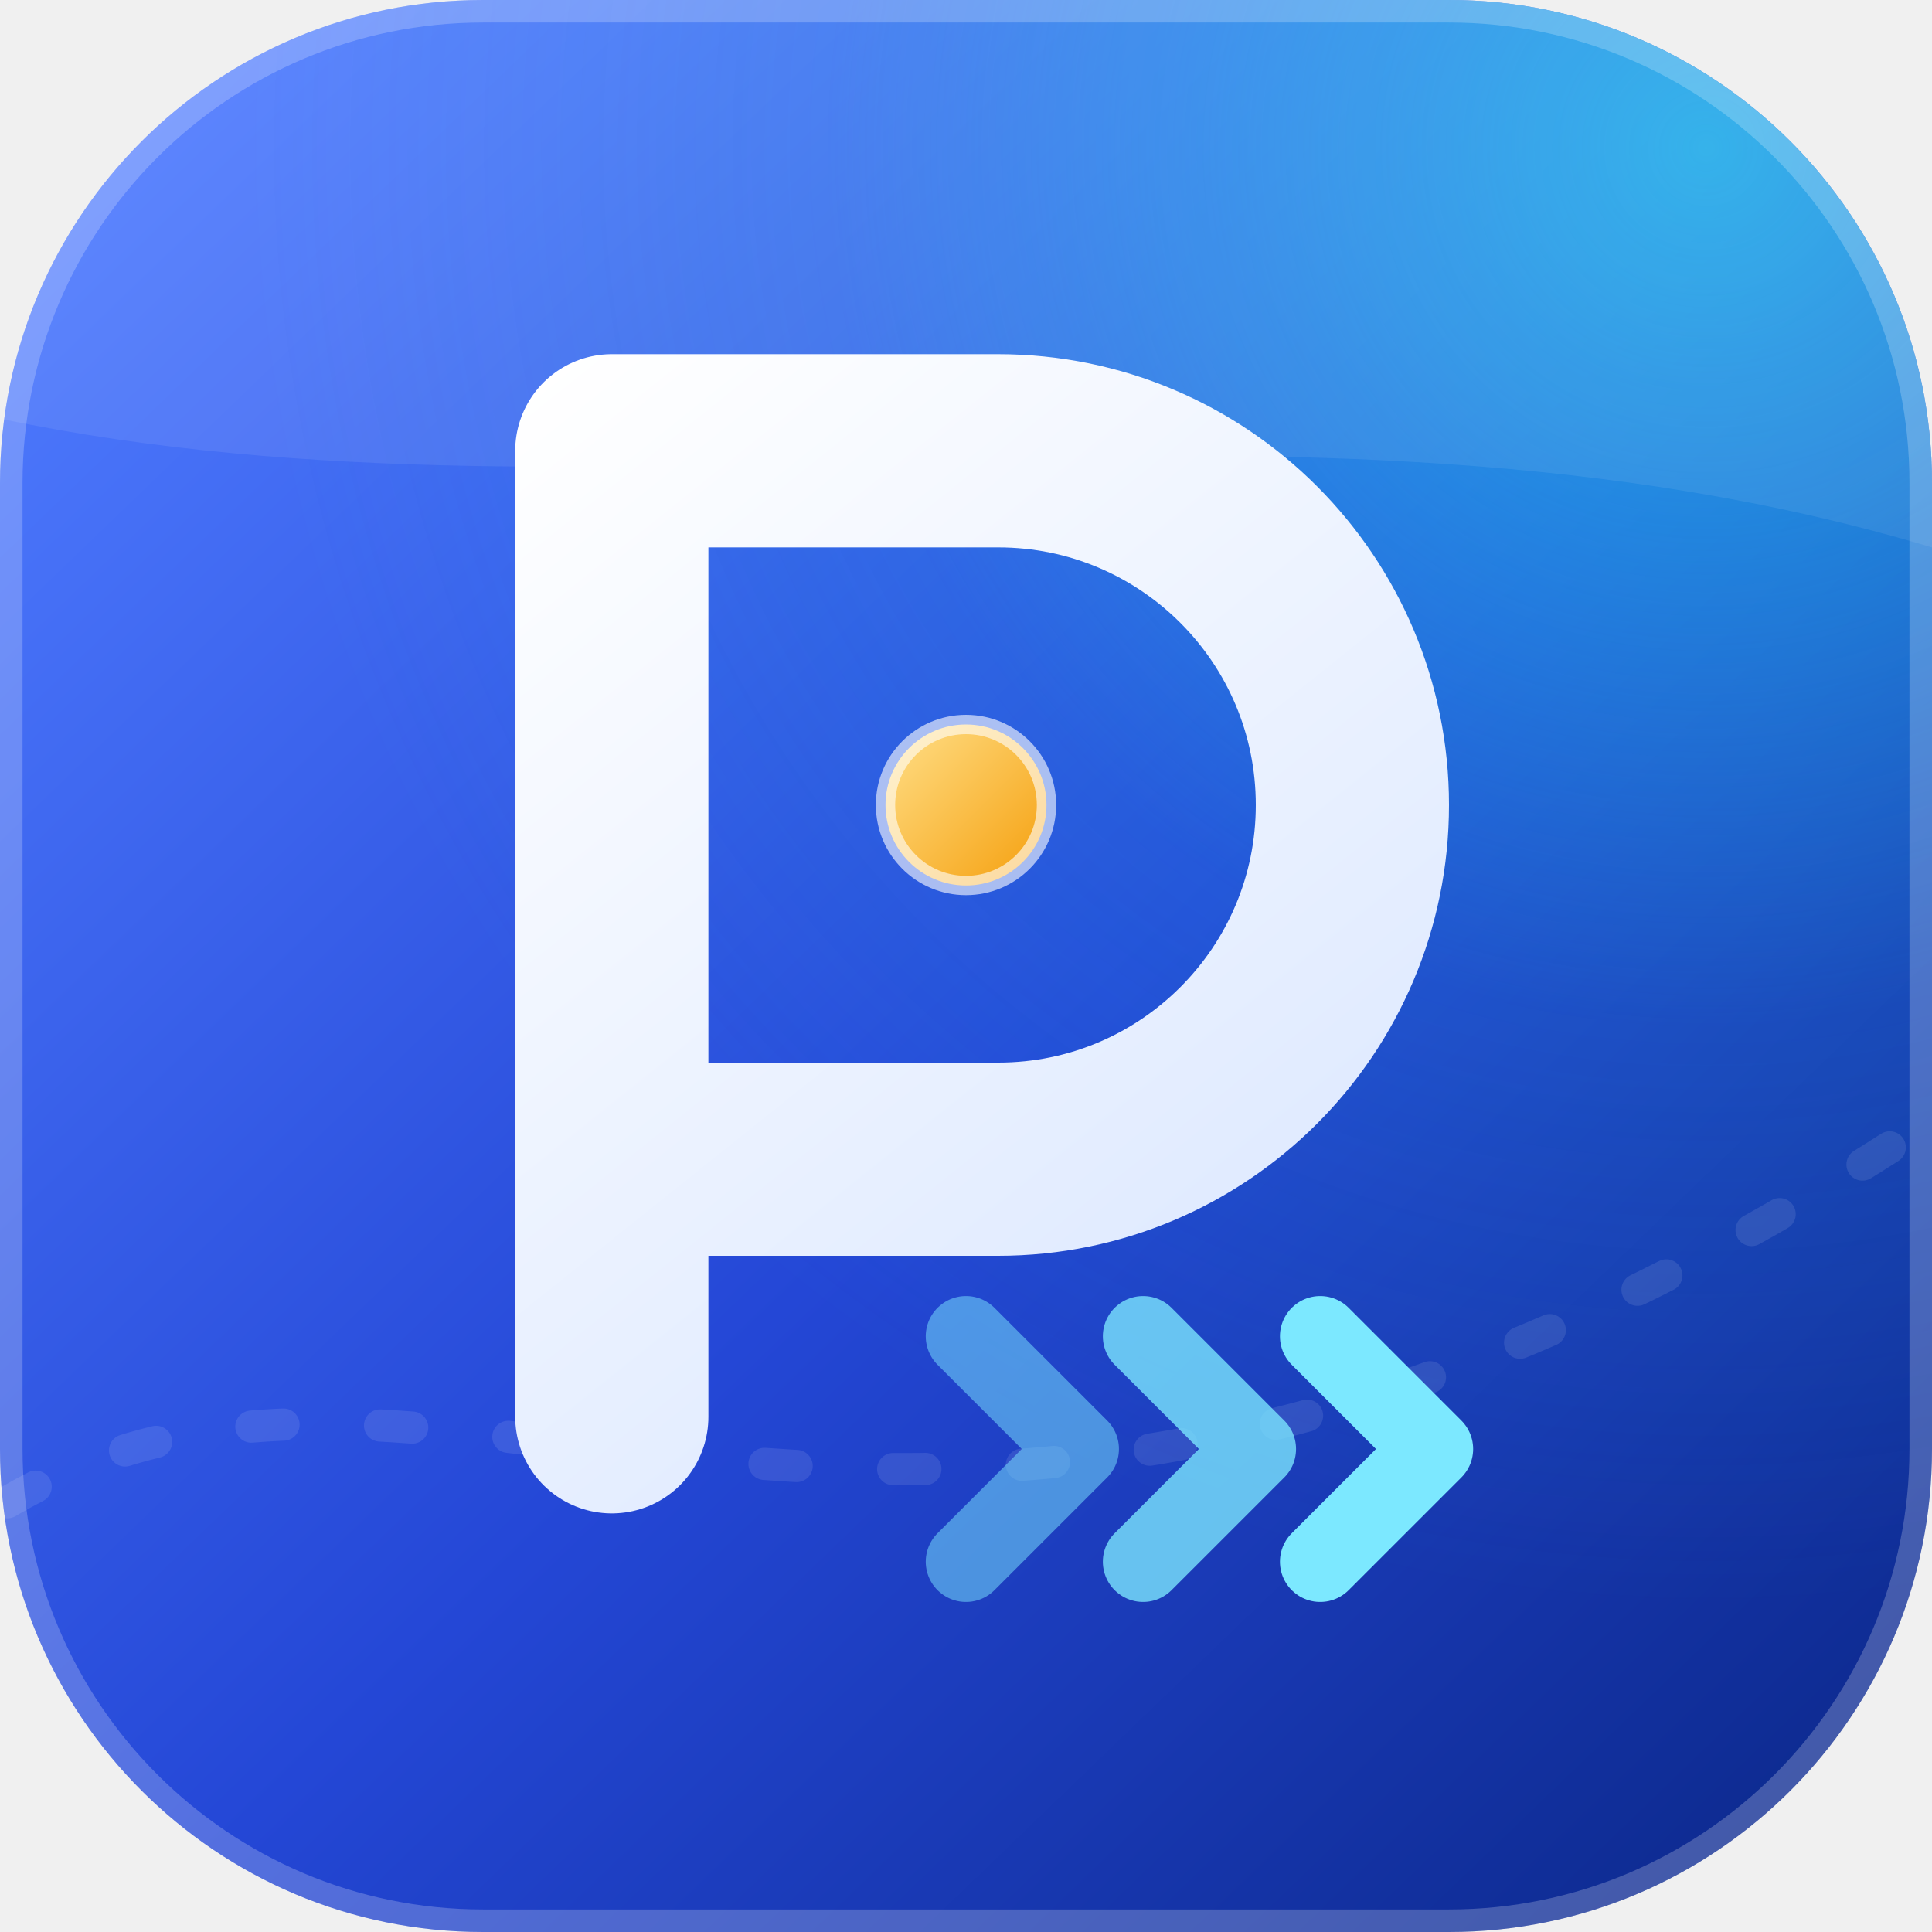
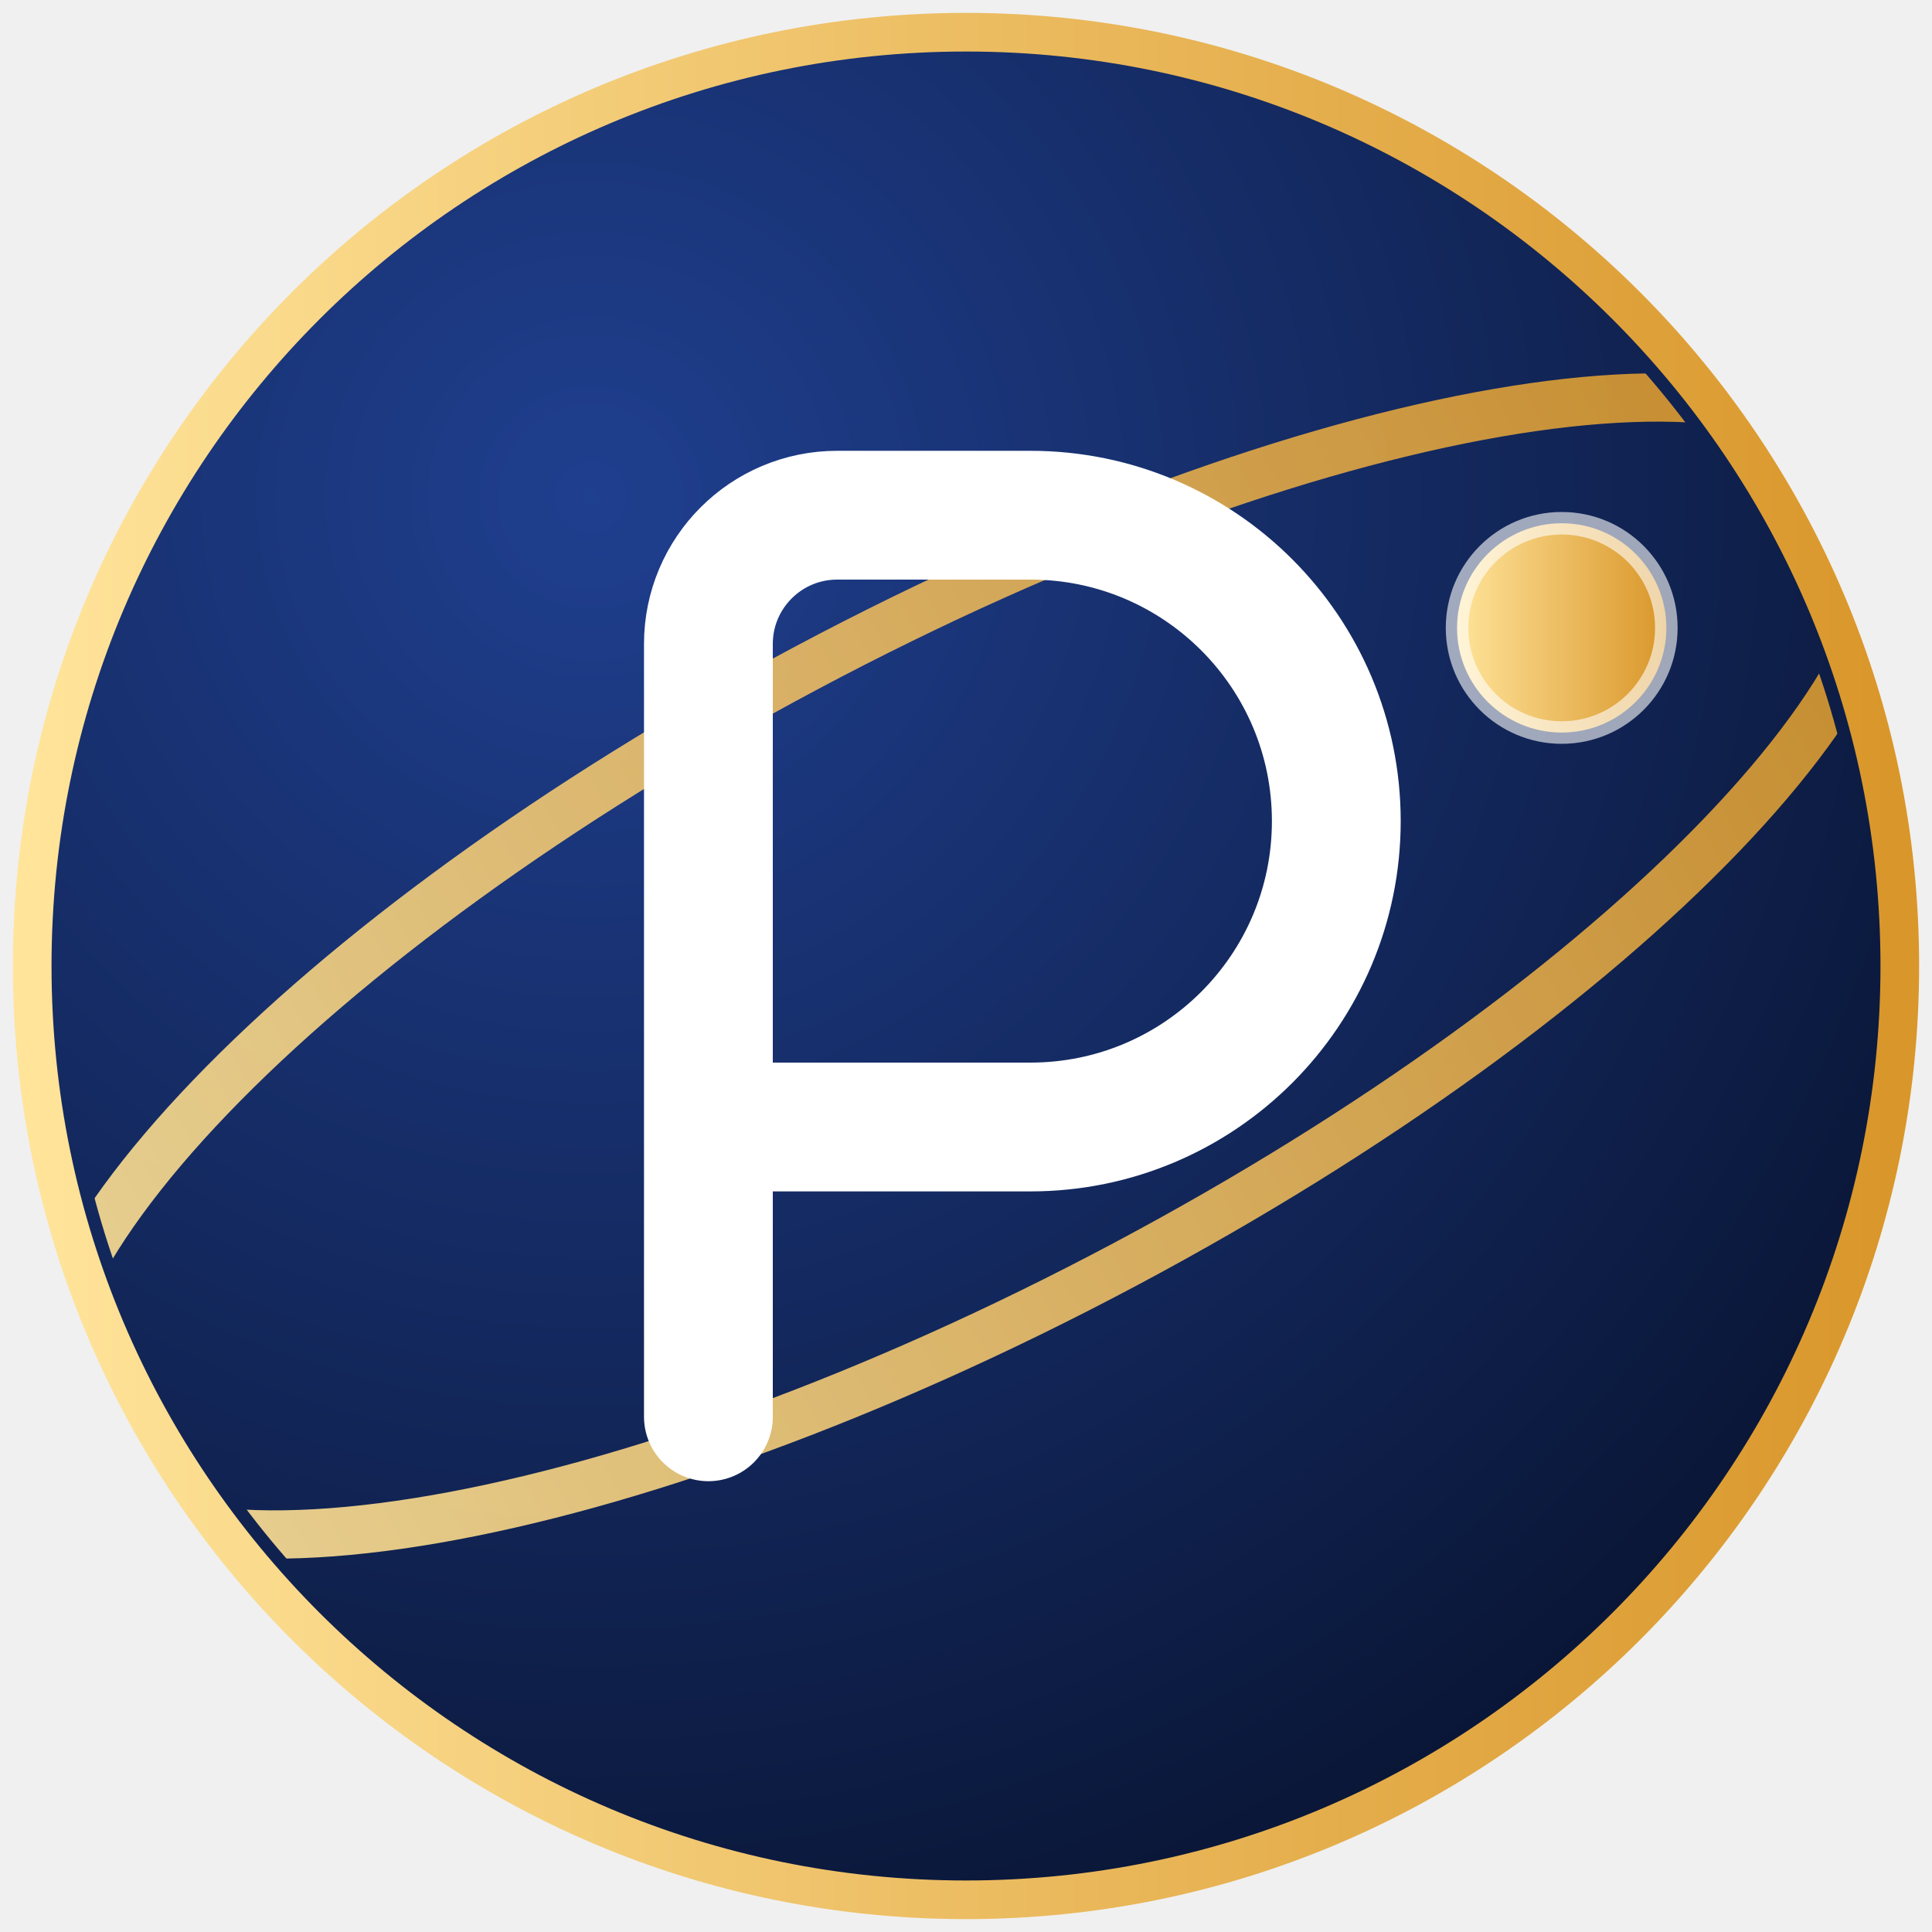
<svg xmlns="http://www.w3.org/2000/svg" viewBox="0 0 120 120" role="img" aria-label="PCS Transit">
  <defs>
-     <linearGradient id="pcsBg" x1="8" y1="6" x2="112" y2="114" gradientUnits="userSpaceOnUse">
-       <stop offset="0" stop-color="#4f7bff" />
-       <stop offset=".55" stop-color="#2447d6" />
-       <stop offset="1" stop-color="#0d2a8f" />
-     </linearGradient>
-     <radialGradient id="pcsGlow" cx=".88" cy=".08" r=".75">
-       <stop offset="0" stop-color="#22d3ee" stop-opacity=".7" />
-       <stop offset=".6" stop-color="#22d3ee" stop-opacity=".12" />
-       <stop offset="1" stop-color="#22d3ee" stop-opacity="0" />
+     <radialGradient id="pcsBg" cx=".3" cy=".25" r=".95">
+       <stop offset="0" stop-color="#1f3f8f" />
+       <stop offset="1" stop-color="#060f27" />
    </radialGradient>
-     <linearGradient id="pcsP" x1="30" y1="26" x2="86" y2="96" gradientUnits="userSpaceOnUse">
-       <stop offset="0" stop-color="#fff" />
-       <stop offset="1" stop-color="#d6e4ff" />
-     </linearGradient>
-     <linearGradient id="pcsGold" x1="0" y1="0" x2="1" y2="1">
-       <stop offset="0" stop-color="#ffe08a" />
-       <stop offset="1" stop-color="#f59e0b" />
+     <linearGradient id="pcsAu" x1="0" x2="1">
+       <stop offset="0" stop-color="#ffe49a" />
+       <stop offset="1" stop-color="#d9962a" />
    </linearGradient>
    <clipPath id="pcsClip">
-       <rect width="120" height="120" rx="30" />
+       <circle cx="60" cy="60" r="56" />
    </clipPath>
  </defs>
-   <rect width="120" height="120" rx="30" fill="url(#pcsBg)" />
+   <circle cx="60" cy="60" r="58" fill="url(#pcsBg)" stroke="url(#pcsAu)" stroke-width="2.4" />
  <g clip-path="url(#pcsClip)">
-     <rect width="120" height="120" fill="url(#pcsGlow)" />
-     <path d="M-6 98 C 26 70, 54 118, 128 64" fill="none" stroke="#fff" stroke-opacity=".10" stroke-width="2" stroke-dasharray="2 6" stroke-linecap="round" />
-     <path d="M0 0H120V34C 80 22, 38 34, 0 26Z" fill="#fff" opacity=".08" />
+     <ellipse cx="60" cy="60" rx="64" ry="21" transform="rotate(-28 60 60)" fill="none" stroke="url(#pcsAu)" stroke-width="3" opacity=".9" />
  </g>
-   <path d="M38 88V28H62a22 22 0 0 1 0 44H38" fill="none" stroke="url(#pcsP)" stroke-width="12" stroke-linecap="round" stroke-linejoin="round" />
-   <circle cx="60" cy="50" r="5" fill="url(#pcsGold)" />
-   <circle cx="60" cy="50" r="5" fill="none" stroke="#fff" stroke-opacity=".6" stroke-width="1.2" />
-   <g fill="none" stroke="#7ce8ff" stroke-width="5" stroke-linecap="round" stroke-linejoin="round">
-     <path d="M60 83 L67 90 L60 97" opacity=".5" />
-     <path d="M71 83 L78 90 L71 97" opacity=".78" />
-     <path d="M82 83 L89 90 L82 97" />
-   </g>
-   <rect x=".7" y=".7" width="118.6" height="118.6" rx="29.3" fill="none" stroke="#fff" stroke-opacity=".22" stroke-width="1.4" />
+   <path d="M44 88 V40 a8 8 0 0 1 8-8 H64 a19 19 0 0 1 0 38 H44" fill="none" stroke="#fff" stroke-width="8" stroke-linecap="round" stroke-linejoin="round" />
+   <circle cx="97" cy="39" r="6.5" fill="url(#pcsAu)" />
+   <circle cx="97" cy="39" r="6.5" fill="none" stroke="#fff" stroke-opacity=".6" stroke-width="1.4" />
</svg>
